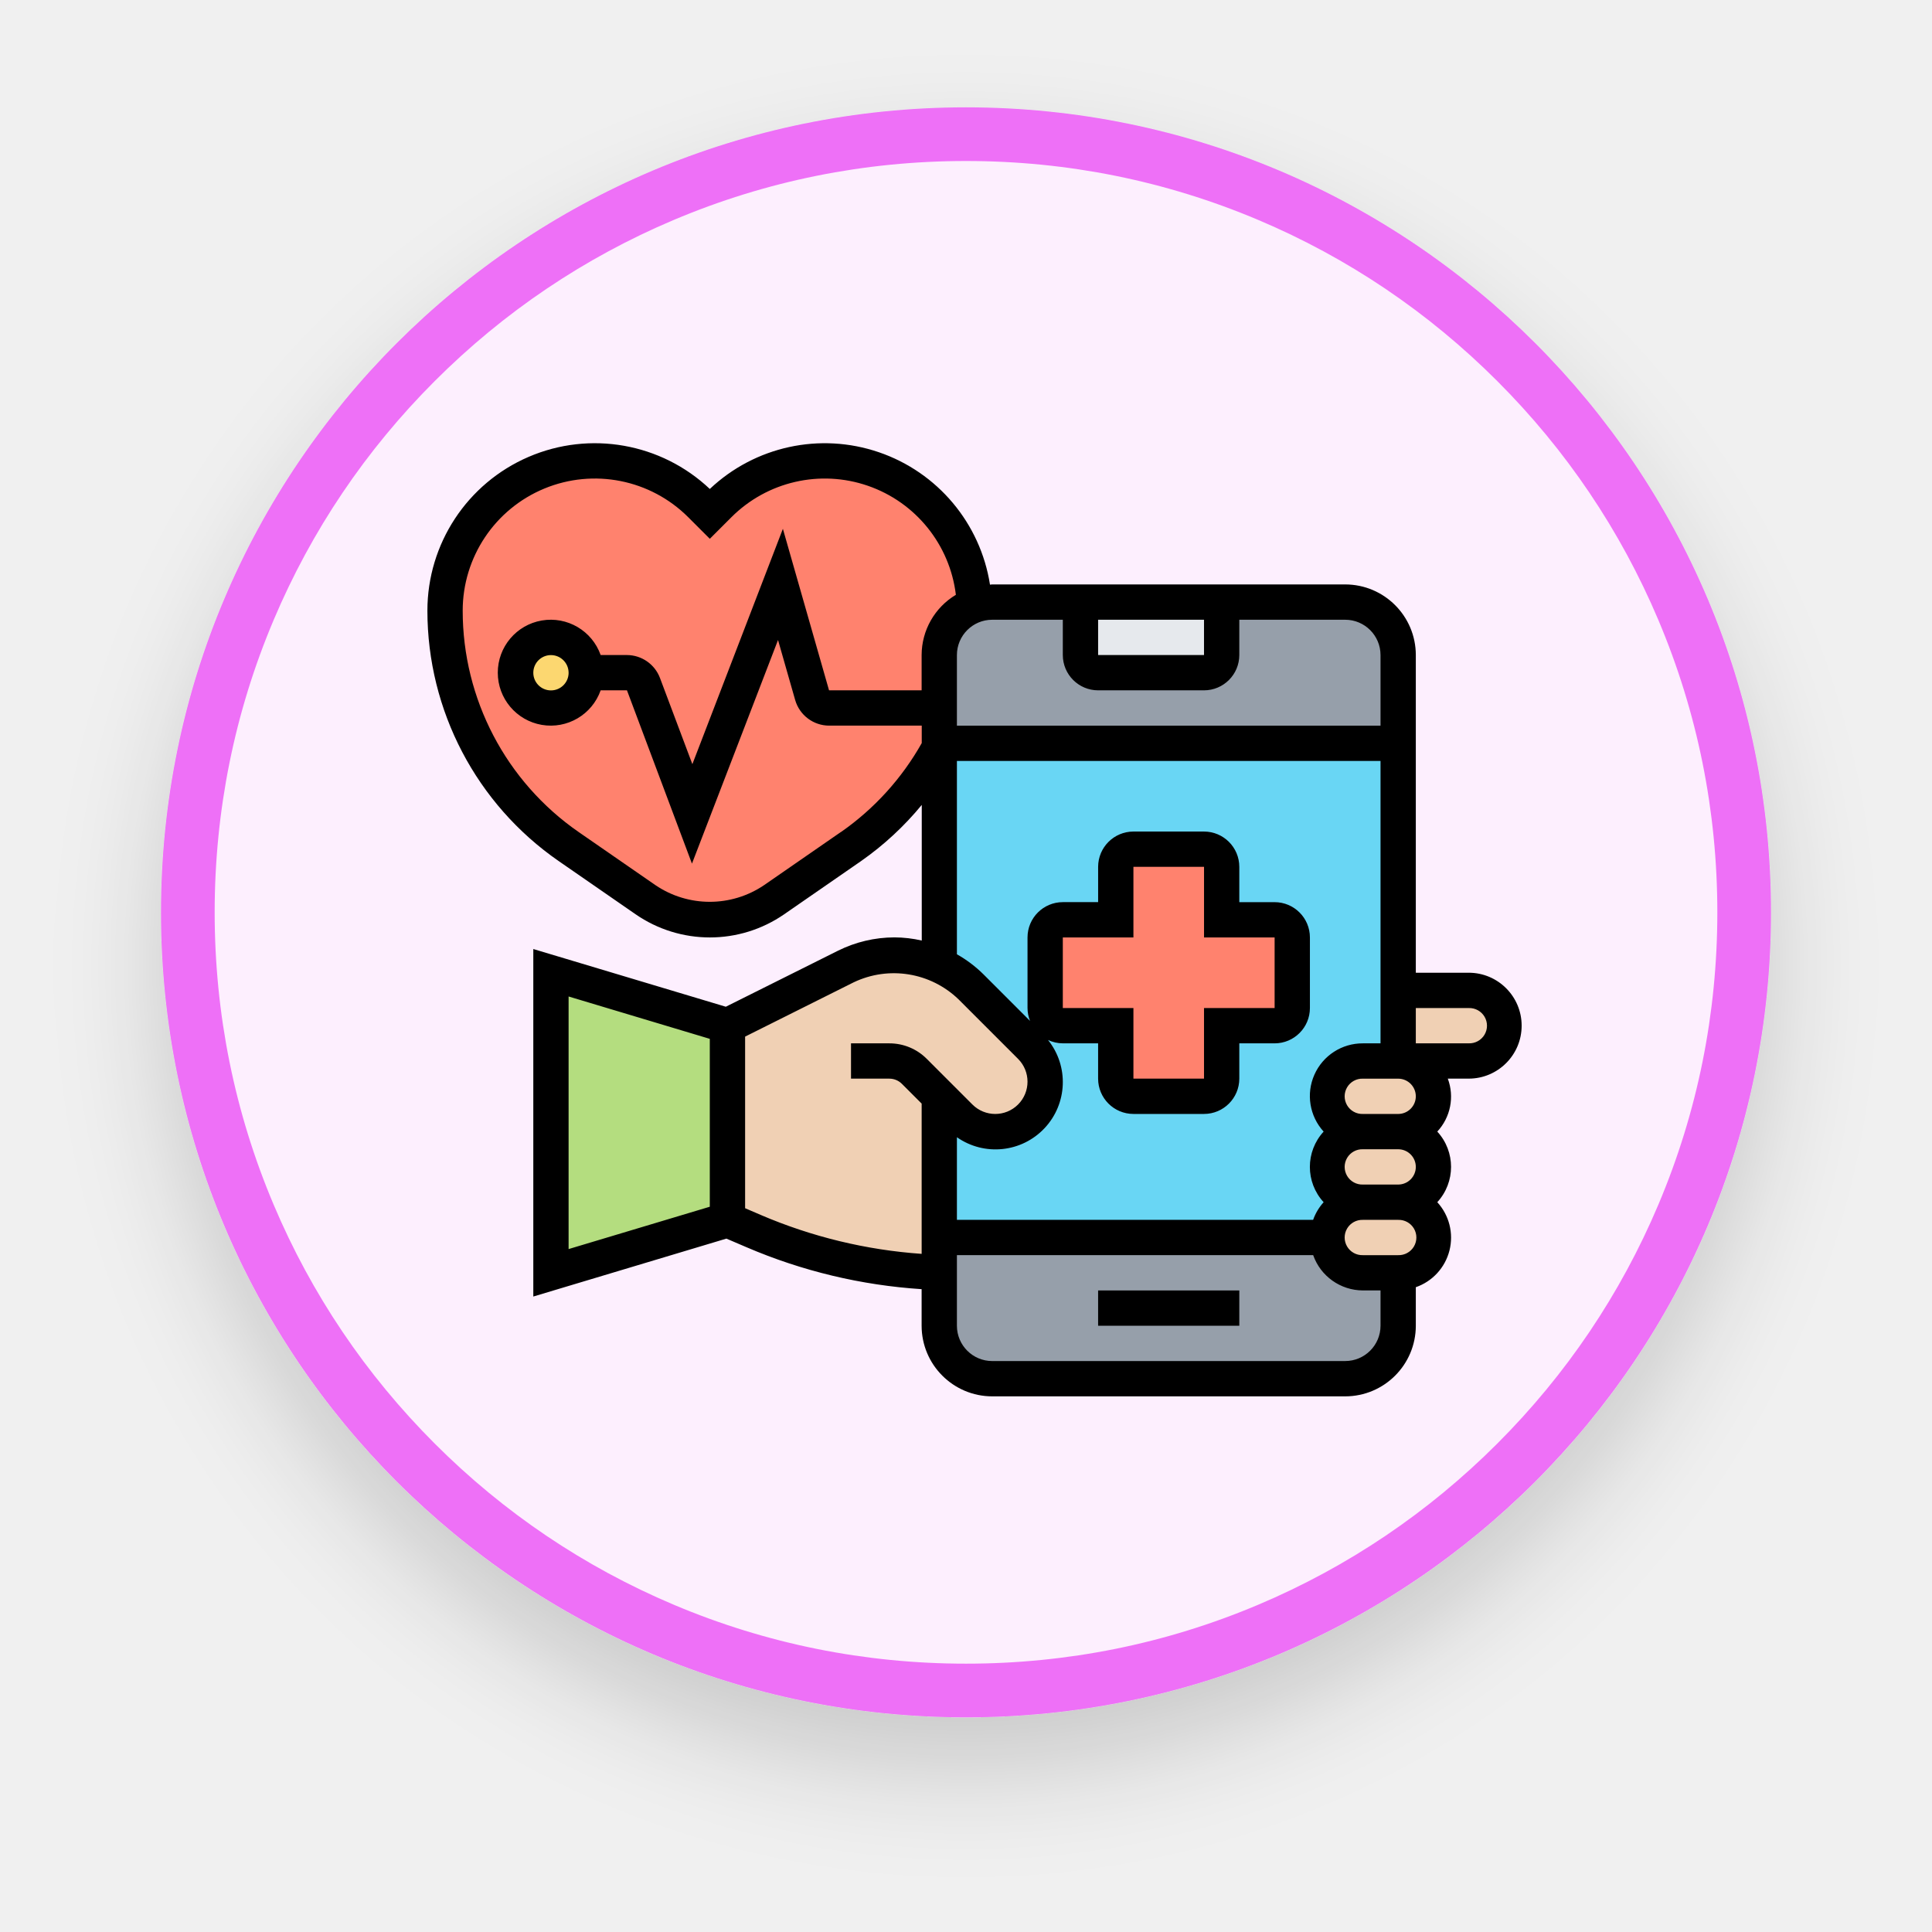
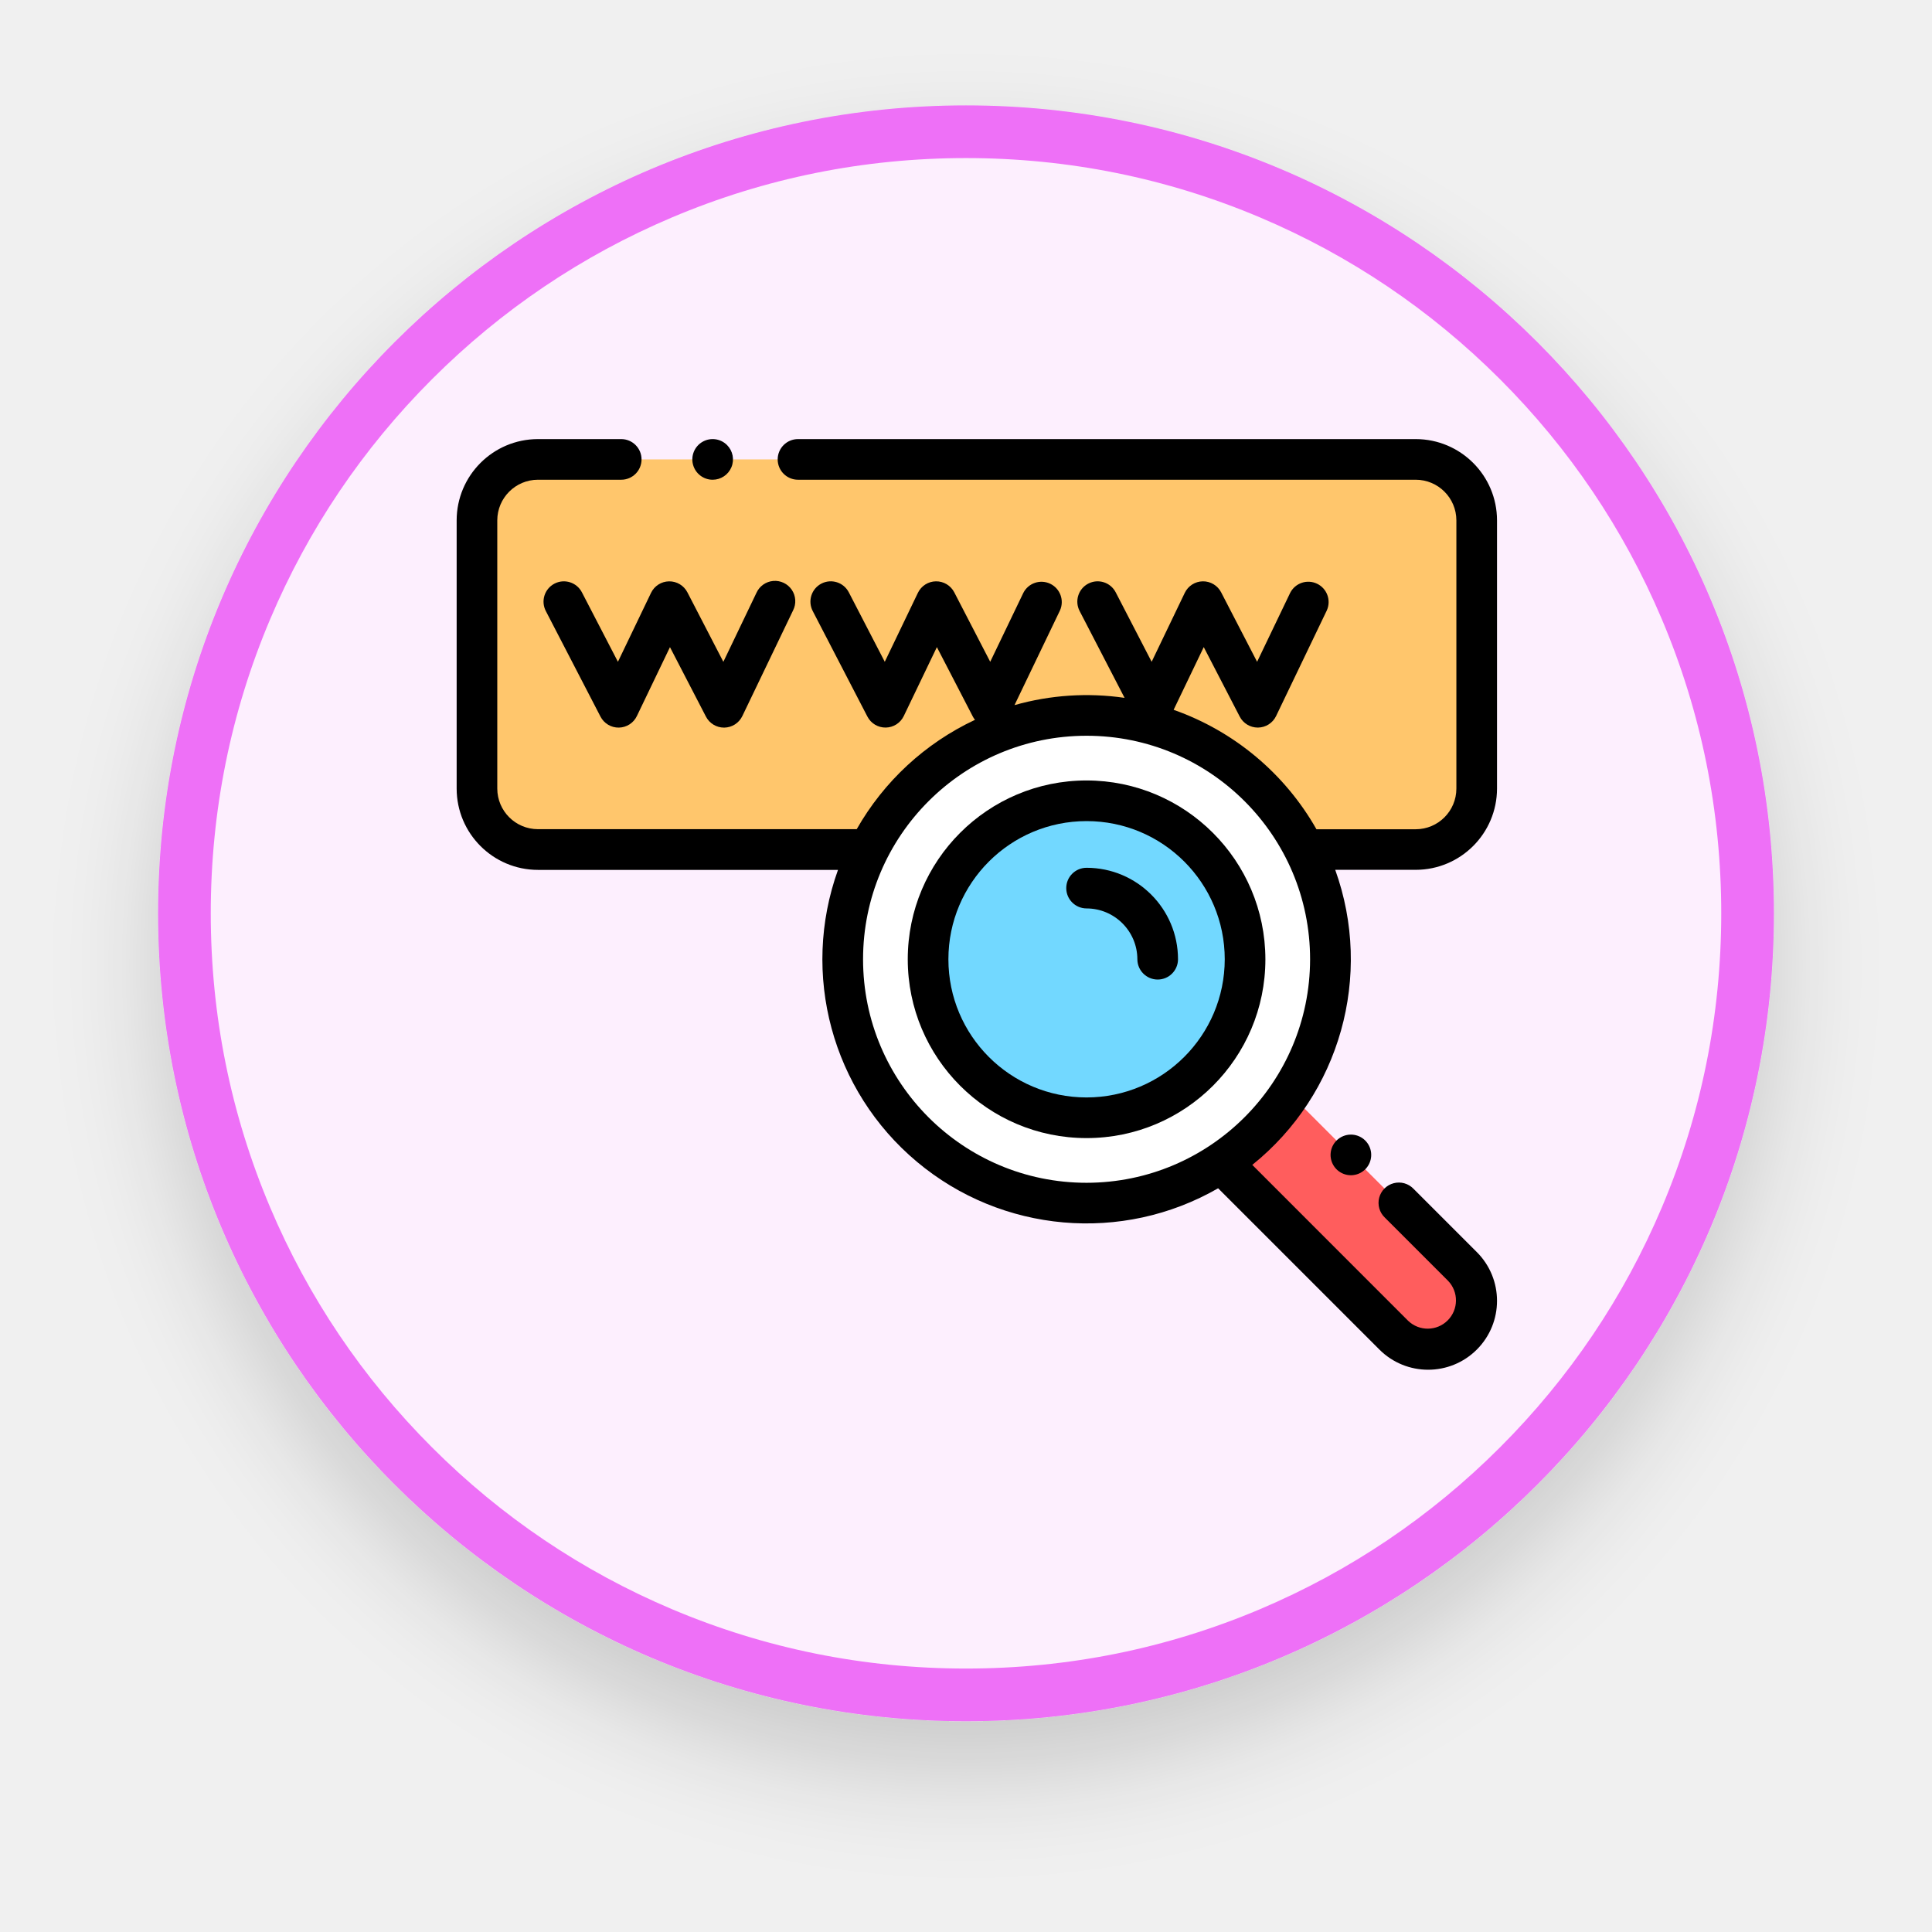
- <svg xmlns="http://www.w3.org/2000/svg" width="108" height="108" viewBox="0 0 108 108">
+ <svg xmlns="http://www.w3.org/2000/svg" width="110" height="110" viewBox="0 0 110 110">
  <defs>
-     <filter id="Path_982547" x="0" y="0" width="108" height="108" filterUnits="userSpaceOnUse">
+     <filter id="Path_982547" x="0" y="0" width="110" height="110" filterUnits="userSpaceOnUse">
      <feOffset dy="3" input="SourceAlpha" />
      <feGaussianBlur stdDeviation="3" result="blur" />
      <feFlood flood-opacity="0.161" />
      <feComposite operator="in" in2="blur" />
      <feComposite in="SourceGraphic" />
    </filter>
  </defs>
-   <g id="Group_1148550" data-name="Group 1148550" transform="translate(-905 -3427)">
-     <g id="Group_1147067" data-name="Group 1147067" transform="translate(289 -556)">
-       <g transform="matrix(1, 0, 0, 1, 616, 3983)" filter="url(#Path_982547)">
-         <g id="Path_982547-2" data-name="Path 982547" transform="translate(9 6)" fill="#fdeffe">
-           <path d="M 45 88.5 C 39.127 88.5 33.43 87.35 28.068 85.082 C 22.889 82.891 18.236 79.755 14.241 75.759 C 10.245 71.764 7.109 67.111 4.918 61.932 C 2.65 56.57 1.5 50.873 1.5 45 C 1.5 39.127 2.65 33.43 4.918 28.068 C 7.109 22.889 10.245 18.236 14.241 14.241 C 18.236 10.245 22.889 7.109 28.068 4.918 C 33.43 2.65 39.127 1.5 45 1.5 C 50.873 1.5 56.57 2.65 61.932 4.918 C 67.111 7.109 71.764 10.245 75.759 14.241 C 79.755 18.236 82.891 22.889 85.082 28.068 C 87.35 33.43 88.5 39.127 88.5 45 C 88.5 50.873 87.35 56.57 85.082 61.932 C 82.891 67.111 79.755 71.764 75.759 75.759 C 71.764 79.755 67.111 82.891 61.932 85.082 C 56.57 87.35 50.873 88.5 45 88.5 Z" stroke="none" />
-           <path d="M 45 3 C 39.329 3 33.829 4.11 28.653 6.299 C 23.652 8.415 19.16 11.443 15.302 15.302 C 11.443 19.16 8.415 23.652 6.299 28.653 C 4.11 33.829 3 39.329 3 45 C 3 50.671 4.11 56.171 6.299 61.347 C 8.415 66.348 11.443 70.84 15.302 74.698 C 19.16 78.557 23.652 81.585 28.653 83.701 C 33.829 85.89 39.329 87 45 87 C 50.671 87 56.171 85.89 61.347 83.701 C 66.348 81.585 70.84 78.557 74.698 74.698 C 78.557 70.84 81.585 66.348 83.701 61.347 C 85.89 56.171 87 50.671 87 45 C 87 39.329 85.89 33.829 83.701 28.653 C 81.585 23.652 78.557 19.16 74.698 15.302 C 70.84 11.443 66.348 8.415 61.347 6.299 C 56.171 4.11 50.671 3 45 3 M 45 0 C 69.853 0 90 20.147 90 45 C 90 69.853 69.853 90 45 90 C 20.147 90 0 69.853 0 45 C 0 20.147 20.147 0 45 0 Z" stroke="none" fill="#ee70f7" />
+   <g id="Group_1156448" data-name="Group 1156448" transform="translate(-1397 -3213)">
+     <g id="Group_1154707" data-name="Group 1154707">
+       <g id="Group_1154216" data-name="Group 1154216" transform="translate(284 2315)">
+         <g id="Group_1154214" data-name="Group 1154214" transform="translate(79 -5809)">
+           <g id="Group_1152583" data-name="Group 1152583" transform="translate(1043 6713)">
+             <g id="Group_1146973" data-name="Group 1146973" transform="translate(0 0)">
+               <g id="Group_1146954" data-name="Group 1146954">
+                 <g transform="matrix(1, 0, 0, 1, -9, -6)" filter="url(#Path_982547)">
+                   <g id="Path_982547-2" data-name="Path 982547" transform="translate(9 6)" fill="#fdeffe">
+                     <path d="M 46 90.5 C 39.992 90.5 34.164 89.324 28.679 87.003 C 23.38 84.762 18.621 81.553 14.534 77.466 C 10.446 73.379 7.238 68.62 4.996 63.321 C 2.676 57.836 1.5 52.008 1.5 46 C 1.5 39.992 2.676 34.164 4.996 28.679 C 7.238 23.38 10.446 18.621 14.534 14.534 C 18.621 10.446 23.38 7.238 28.679 4.996 C 34.164 2.676 39.992 1.5 46 1.5 C 52.008 1.5 57.836 2.676 63.321 4.996 C 68.62 7.238 73.379 10.446 77.466 14.534 C 81.554 18.621 84.762 23.38 87.004 28.679 C 89.324 34.164 90.5 39.992 90.5 46 C 90.5 52.008 89.324 57.836 87.004 63.321 C 84.762 68.62 81.554 73.379 77.466 77.466 C 73.379 81.553 68.62 84.762 63.321 87.003 C 57.836 89.324 52.008 90.5 46 90.5 Z" stroke="none" />
+                     <path d="M 46 3 C 40.194 3 34.563 4.136 29.263 6.378 C 24.143 8.544 19.544 11.644 15.594 15.594 C 11.644 19.544 8.544 24.143 6.378 29.263 C 4.136 34.563 3 40.194 3 46 C 3 51.806 4.136 57.437 6.378 62.737 C 8.544 67.857 11.644 72.455 15.594 76.405 C 19.544 80.355 24.143 83.456 29.263 85.622 C 34.563 87.863 40.194 89 46 89 C 51.806 89 57.437 87.863 62.737 85.622 C 67.857 83.456 72.456 80.355 76.406 76.405 C 80.356 72.455 83.456 67.857 85.622 62.737 C 87.864 57.437 89 51.806 89 46 C 89 40.194 87.864 34.563 85.622 29.263 C 83.456 24.143 80.356 19.544 76.406 15.594 C 72.456 11.644 67.857 8.544 62.737 6.378 C 57.437 4.136 51.806 3 46 3 M 46 -7.62939453125e-06 C 71.405 -7.62939453125e-06 92 20.595 92 46 C 92 71.405 71.405 92 46 92 C 20.595 92 0 71.405 0 46 C 0 20.595 20.595 -7.62939453125e-06 46 -7.62939453125e-06 Z" stroke="none" fill="#ee70f7" />
+                   </g>
+                 </g>
+               </g>
+             </g>
+           </g>
        </g>
      </g>
-     </g>
-     <g id="healthcare" transform="translate(927.892 3447.777)">
-       <g id="Group_1148548" data-name="Group 1148548" transform="translate(1.987 4.987)">
-         <g id="Group_1148535" data-name="Group 1148535" transform="translate(27.627 7.893)">
-           <path id="Path_982912" data-name="Path 982912" d="M31.963,13.178a2.75,2.75,0,0,1,1-.178h4.933v2.96a.99.99,0,0,0,.987.987H44.8a.99.99,0,0,0,.987-.987V13h6.907a2.956,2.956,0,0,1,2.96,2.96v4.933H30V15.96A2.952,2.952,0,0,1,31.963,13.178Z" transform="translate(-30 -13)" fill="#969faa" />
-         </g>
-         <g id="Group_1148536" data-name="Group 1148536" transform="translate(27.627 43.413)">
-           <path id="Path_982913" data-name="Path 982913" d="M55.653,50.973v2.96a2.956,2.956,0,0,1-2.96,2.96H32.96A2.956,2.956,0,0,1,30,53.933V49H51.707a1.988,1.988,0,0,0,1.973,1.973Z" transform="translate(-30 -49)" fill="#969faa" />
-         </g>
-         <g id="Group_1148537" data-name="Group 1148537" transform="translate(5.92 28.613)">
-           <path id="Path_982914" data-name="Path 982914" d="M17.867,36.96V47.813L8,50.773V34Z" transform="translate(-8 -34)" fill="#b4dd7f" />
-         </g>
-         <g id="Group_1148538" data-name="Group 1148538" transform="translate(27.617 15.787)">
-           <path id="Path_982915" data-name="Path 982915" d="M35.1,37.941l-3.325-3.325a5.764,5.764,0,0,0-1.786-1.223l.01-.01V21.276A2.509,2.509,0,0,0,30.158,21h25.5V38.76H53.68a1.979,1.979,0,0,0-1.973,1.973,1.988,1.988,0,0,0,1.973,1.973,1.979,1.979,0,0,0-1.973,1.973,1.988,1.988,0,0,0,1.973,1.973,1.979,1.979,0,0,0-1.973,1.973H30V40.733l1.154,1.154A2.791,2.791,0,1,0,35.1,37.941Z" transform="translate(-29.99 -21)" fill="#69d6f4" />
-         </g>
-         <g id="Group_1148539" data-name="Group 1148539">
-           <path id="Path_982916" data-name="Path 982916" d="M29.627,20.787v.276a16.023,16.023,0,0,1-4.933,5.5l-4.3,2.97a6.3,6.3,0,0,1-7.183,0l-4.3-2.97A16.065,16.065,0,0,1,2,13.377a8.372,8.372,0,0,1,14.3-5.92l.5.5.5-.5a8.527,8.527,0,0,1,2.723-1.825A8.378,8.378,0,0,1,31.59,13.071a2.952,2.952,0,0,0-1.963,2.782v4.933Z" transform="translate(-2 -5)" fill="#ff826e" />
-         </g>
-         <g id="Group_1148540" data-name="Group 1148540" transform="translate(3.938 9.959)">
-           <ellipse id="Ellipse_11557" data-name="Ellipse 11557" cx="2" cy="1.5" rx="2" ry="1.5" transform="translate(0.183 0.277)" fill="#fcd770" />
-         </g>
-         <g id="Group_1148541" data-name="Group 1148541" transform="translate(35.52 7.893)">
-           <path id="Path_982917" data-name="Path 982917" d="M45.893,13v2.96a.99.99,0,0,1-.987.987h-5.92A.99.99,0,0,1,38,15.96V13Z" transform="translate(-38 -13)" fill="#e6e9ed" />
-         </g>
-         <g id="Group_1148542" data-name="Group 1148542" transform="translate(49.333 41.44)">
-           <path id="Path_982918" data-name="Path 982918" d="M57.338,47.582a1.929,1.929,0,0,1,.582,1.391,1.979,1.979,0,0,1-1.973,1.973H53.973A1.988,1.988,0,0,1,52,48.973,1.979,1.979,0,0,1,53.973,47h1.973A1.929,1.929,0,0,1,57.338,47.582Z" transform="translate(-52 -47)" fill="#f0d0b4" />
-         </g>
-         <g id="Group_1148543" data-name="Group 1148543" transform="translate(49.333 37.493)">
-           <path id="Path_982919" data-name="Path 982919" d="M57.92,44.973a1.979,1.979,0,0,1-1.973,1.973H53.973A1.988,1.988,0,0,1,52,44.973,1.979,1.979,0,0,1,53.973,43h1.973a1.988,1.988,0,0,1,1.973,1.973Z" transform="translate(-52 -43)" fill="#f0d0b4" />
-         </g>
-         <g id="Group_1148544" data-name="Group 1148544" transform="translate(49.333 33.547)">
-           <path id="Path_982920" data-name="Path 982920" d="M55.947,39a1.988,1.988,0,0,1,1.973,1.973,1.979,1.979,0,0,1-1.973,1.973H53.973A1.988,1.988,0,0,1,52,40.973,1.979,1.979,0,0,1,53.973,39Z" transform="translate(-52 -39)" fill="#f0d0b4" />
-         </g>
-         <g id="Group_1148545" data-name="Group 1148545" transform="translate(53.28 29.6)">
-           <path id="Path_982921" data-name="Path 982921" d="M59.947,35a1.979,1.979,0,0,1,1.973,1.973,1.988,1.988,0,0,1-1.973,1.973H56V35Z" transform="translate(-56 -35)" fill="#f0d0b4" />
-         </g>
-         <g id="Group_1148546" data-name="Group 1148546" transform="translate(15.787 27.627)">
-           <path id="Path_982922" data-name="Path 982922" d="M29.84,40.893V50.74a28.873,28.873,0,0,1-10.37-2.309L18,47.8V36.947l6.611-3.305A6.061,6.061,0,0,1,27.324,33a5.915,5.915,0,0,1,2.506.553,5.764,5.764,0,0,1,1.786,1.223L34.941,38.1a2.791,2.791,0,1,1-3.947,3.947Z" transform="translate(-18 -33)" fill="#f0d0b4" />
-         </g>
-         <g id="Group_1148547" data-name="Group 1148547" transform="translate(33.547 21.707)">
-           <path id="Path_982923" data-name="Path 982923" d="M49.813,31.933V35.88a.99.99,0,0,1-.987.987h-2.96v2.96a.99.99,0,0,1-.987.987H40.933a.99.99,0,0,1-.987-.987v-2.96h-2.96A.99.99,0,0,1,36,35.88V31.933a.99.99,0,0,1,.987-.987h2.96v-2.96A.99.99,0,0,1,40.933,27H44.88a.99.99,0,0,1,.987.987v2.96h2.96A.99.99,0,0,1,49.813,31.933Z" transform="translate(-36 -27)" fill="#ff826e" />
-         </g>
-       </g>
-       <g id="Group_1148549" data-name="Group 1148549" transform="translate(1 4)">
-         <path id="Path_982924" data-name="Path 982924" d="M39,52h7.893v1.973H39Z" transform="translate(-1.507 -4.64)" />
-         <path id="Path_982925" data-name="Path 982925" d="M59.213,33.6h-2.96V15.84a3.951,3.951,0,0,0-3.947-3.947H32.573c-.042,0-.082.011-.124.013a9.35,9.35,0,0,0-15.662-5.35A9.359,9.359,0,0,0,1,13.358,17.024,17.024,0,0,0,8.333,27.353l4.3,2.975a7.306,7.306,0,0,0,8.316,0l4.3-2.975a17.051,17.051,0,0,0,3.386-3.135V31.8a6.961,6.961,0,0,0-1.527-.177,7.1,7.1,0,0,0-3.155.745L17.682,35.5,6.92,32.274V51.7l10.794-3.238,1.137.487a29.685,29.685,0,0,0,9.776,2.339v2.045a3.951,3.951,0,0,0,3.947,3.947H52.306a3.951,3.951,0,0,0,3.947-3.947V51.178a2.933,2.933,0,0,0,1.2-4.752,2.915,2.915,0,0,0,0-3.947,2.869,2.869,0,0,0,.588-2.96h1.168a2.96,2.96,0,0,0,0-5.92ZM38.493,13.867h5.92V15.84h-5.92Zm-1.973,0V15.84a1.975,1.975,0,0,0,1.973,1.973h5.92a1.975,1.975,0,0,0,1.973-1.973V13.867h5.92A1.975,1.975,0,0,1,54.28,15.84v3.947H30.6V15.84a1.975,1.975,0,0,1,1.973-1.973ZM24.118,25.73l-4.3,2.975a5.413,5.413,0,0,1-6.068,0l-4.3-2.975A15.049,15.049,0,0,1,2.973,13.358,7.386,7.386,0,0,1,15.581,8.136l1.206,1.206,1.206-1.206a7.382,7.382,0,0,1,12.549,4.337,3.936,3.936,0,0,0-1.915,3.366v1.973H23.452l-2.58-9.028L15.812,21.94,14,17.12a1.983,1.983,0,0,0-1.848-1.28H10.685a2.96,2.96,0,1,0,0,1.973h1.471L15.789,27.5,20.6,15l.958,3.353a1.98,1.98,0,0,0,1.9,1.433h5.176v.976a15.086,15.086,0,0,1-4.509,4.968Zm-15.224-8.9a.987.987,0,1,1-.987-.987A.988.988,0,0,1,8.893,16.827ZM30.6,21.76H54.28V37.547h-.987A2.947,2.947,0,0,0,51.1,42.48a2.915,2.915,0,0,0,0,3.947,2.933,2.933,0,0,0-.588.987H30.6V42.795a3.763,3.763,0,0,0,5.094-5.436,1.946,1.946,0,0,0,.826.187h1.973V39.52a1.975,1.975,0,0,0,1.973,1.973h3.947a1.975,1.975,0,0,0,1.973-1.973V37.547H48.36a1.975,1.975,0,0,0,1.973-1.973V31.627a1.975,1.975,0,0,0-1.973-1.973H46.386V27.68a1.975,1.975,0,0,0-1.973-1.973H40.467a1.975,1.975,0,0,0-1.973,1.973v1.973H36.52a1.975,1.975,0,0,0-1.973,1.973v3.947a1.957,1.957,0,0,0,.14.718l-2.6-2.6A7.03,7.03,0,0,0,30.6,32.568ZM56.253,44.453a.987.987,0,0,1-.987.987H53.293a.987.987,0,1,1,0-1.973h1.973A.987.987,0,0,1,56.253,44.453ZM48.36,31.627v3.947H44.413V39.52H40.467V35.573H36.52V31.627h3.947V27.68h3.947v3.947Zm-39.467,3.3,7.893,2.368v9.385L8.893,49.047ZM19.627,47.135l-.867-.372V37.17l6.066-3.033a5.208,5.208,0,0,1,5.867.952l3.325,3.325a1.8,1.8,0,0,1-2.551,2.552l-2.552-2.552a2.942,2.942,0,0,0-2.093-.867H24.68V39.52h2.143a.99.99,0,0,1,.7.289l1.106,1.106v8.4a27.764,27.764,0,0,1-9-2.178Zm32.679,8.172H32.573A1.975,1.975,0,0,1,30.6,53.333V49.386H50.515a2.956,2.956,0,0,0,2.778,1.973h.987v1.973A1.975,1.975,0,0,1,52.306,55.306Zm2.96-5.92H53.293a.987.987,0,1,1,0-1.973h1.973a.987.987,0,1,1,0,1.973Zm.987-8.88a.987.987,0,0,1-.987.987H53.293a.987.987,0,1,1,0-1.973h1.973A.987.987,0,0,1,56.253,40.507Zm2.96-2.96h-2.96V35.573h2.96a.987.987,0,1,1,0,1.973Z" transform="translate(-1 -4)" />
+       <g id="www" transform="translate(1423 3237.5)">
+         <path id="Path_991242" data-name="Path 991242" d="M57.9,32.713H63.45a3.471,3.471,0,0,0,3.471-3.471V13.971A3.47,3.47,0,0,0,63.45,10.5H13.471A3.471,3.471,0,0,0,10,13.971V29.242a3.471,3.471,0,0,0,3.471,3.471Zm0,0" transform="translate(-8.843 -8.843)" fill="#ffc66c" />
+         <path id="Path_991243" data-name="Path 991243" d="M378.094,328.505l9.613,9.613a2.766,2.766,0,0,0,3.912-3.911l-9.613-9.613Zm0,0" transform="translate(-334.352 -286.598)" fill="#ff5d5d" />
+         <path id="Path_991244" data-name="Path 991244" d="M217.77,150.383A13.883,13.883,0,1,1,203.887,136.5,13.883,13.883,0,0,1,217.77,150.383Zm0,0" transform="translate(-168.022 -120.266)" fill="#fff" />
+         <path id="Path_991245" data-name="Path 991245" d="M250.052,187.524a9.024,9.024,0,1,1-9.024-9.024A9.024,9.024,0,0,1,250.052,187.524Zm0,0" transform="translate(-205.163 -157.407)" fill="#72d8ff" />
+         <path id="Path_991246" data-name="Path 991246" d="M232.185,168.5a10.181,10.181,0,1,0,10.181,10.181A10.192,10.192,0,0,0,232.185,168.5Zm0,18.048a7.867,7.867,0,1,1,7.867-7.867A7.876,7.876,0,0,1,232.185,186.548Zm0,0" transform="translate(-196.32 -148.564)" />
+         <path id="Path_991247" data-name="Path 991247" d="M301.161,211.5a1.157,1.157,0,1,0,0,2.314,2.9,2.9,0,0,1,2.892,2.892,1.157,1.157,0,0,0,2.314,0A5.211,5.211,0,0,0,301.161,211.5Zm0,0" transform="translate(-265.296 -186.592)" />
+         <path id="Path_991248" data-name="Path 991248" d="M44.946,71.122a1.157,1.157,0,1,0-2.055,1.064L46.005,78.2a1.157,1.157,0,0,0,2.07-.031l1.885-3.925L52.009,78.2a1.158,1.158,0,0,0,1.028.625h.017a1.158,1.158,0,0,0,1.026-.656l2.889-6.016a1.157,1.157,0,1,0-2.086-1L53,75.079l-2.048-3.957a1.157,1.157,0,0,0-2.07.031l-1.885,3.925Zm0,0" transform="translate(-37.815 -61.898)" />
+         <path id="Path_991249" data-name="Path 991249" d="M117.145,2.814a1.157,1.157,0,0,0,.818-1.975,1.157,1.157,0,1,0-.818,1.975Zm0,0" transform="translate(-102.569 0)" />
+         <path id="Path_991250" data-name="Path 991250" d="M59.234,20.4V5.128A4.633,4.633,0,0,0,54.606.5H19.435a1.157,1.157,0,1,0,0,2.314H54.606A2.317,2.317,0,0,1,56.92,5.128V20.4a2.317,2.317,0,0,1-2.314,2.314H49.053c-.033,0-.066,0-.1,0a15.12,15.12,0,0,0-8.132-6.8l1.715-3.571L44.585,16.3a1.156,1.156,0,0,0,1.027.625h.018a1.157,1.157,0,0,0,1.025-.656l2.889-6.016a1.157,1.157,0,0,0-2.086-1L45.574,13.18,43.526,9.223a1.157,1.157,0,0,0-2.07.031L39.57,13.18,37.523,9.223a1.157,1.157,0,0,0-2.055,1.064l2.561,4.946a15.063,15.063,0,0,0-6.267.413l2.589-5.391a1.157,1.157,0,0,0-2.086-1L30.379,13.18,28.331,9.223a1.157,1.157,0,0,0-2.07.031L24.375,13.18,22.327,9.223a1.157,1.157,0,0,0-2.055,1.064L23.387,16.3a1.157,1.157,0,0,0,2.07-.031l1.885-3.925L29.39,16.3a1.129,1.129,0,0,0,.122.184,15.141,15.141,0,0,0-6.734,6.226H4.627A2.317,2.317,0,0,1,2.313,20.4V5.128A2.317,2.317,0,0,1,4.627,2.814H9.37A1.157,1.157,0,0,0,9.37.5H4.627A4.633,4.633,0,0,0,0,5.128V20.4a4.633,4.633,0,0,0,4.628,4.628H21.712A15.037,15.037,0,0,0,43.355,43.156l9.182,9.182a3.923,3.923,0,0,0,5.548-5.548l-3.608-3.608a1.157,1.157,0,1,0-1.636,1.636l3.608,3.608A1.609,1.609,0,0,1,54.173,50.7L45.3,41.824a15.026,15.026,0,0,0,4.722-16.8h4.589A4.633,4.633,0,0,0,59.234,20.4ZM35.865,42.843A12.726,12.726,0,1,1,48.591,30.117,12.741,12.741,0,0,1,35.865,42.843Zm0,0" transform="translate(0 0)" />
+         <path id="Path_991251" data-name="Path 991251" d="M430.429,343.12a1.157,1.157,0,1,0,.818-.339A1.165,1.165,0,0,0,430.429,343.12Zm0,0" transform="translate(-380.333 -302.682)" />
      </g>
    </g>
  </g>
</svg>
